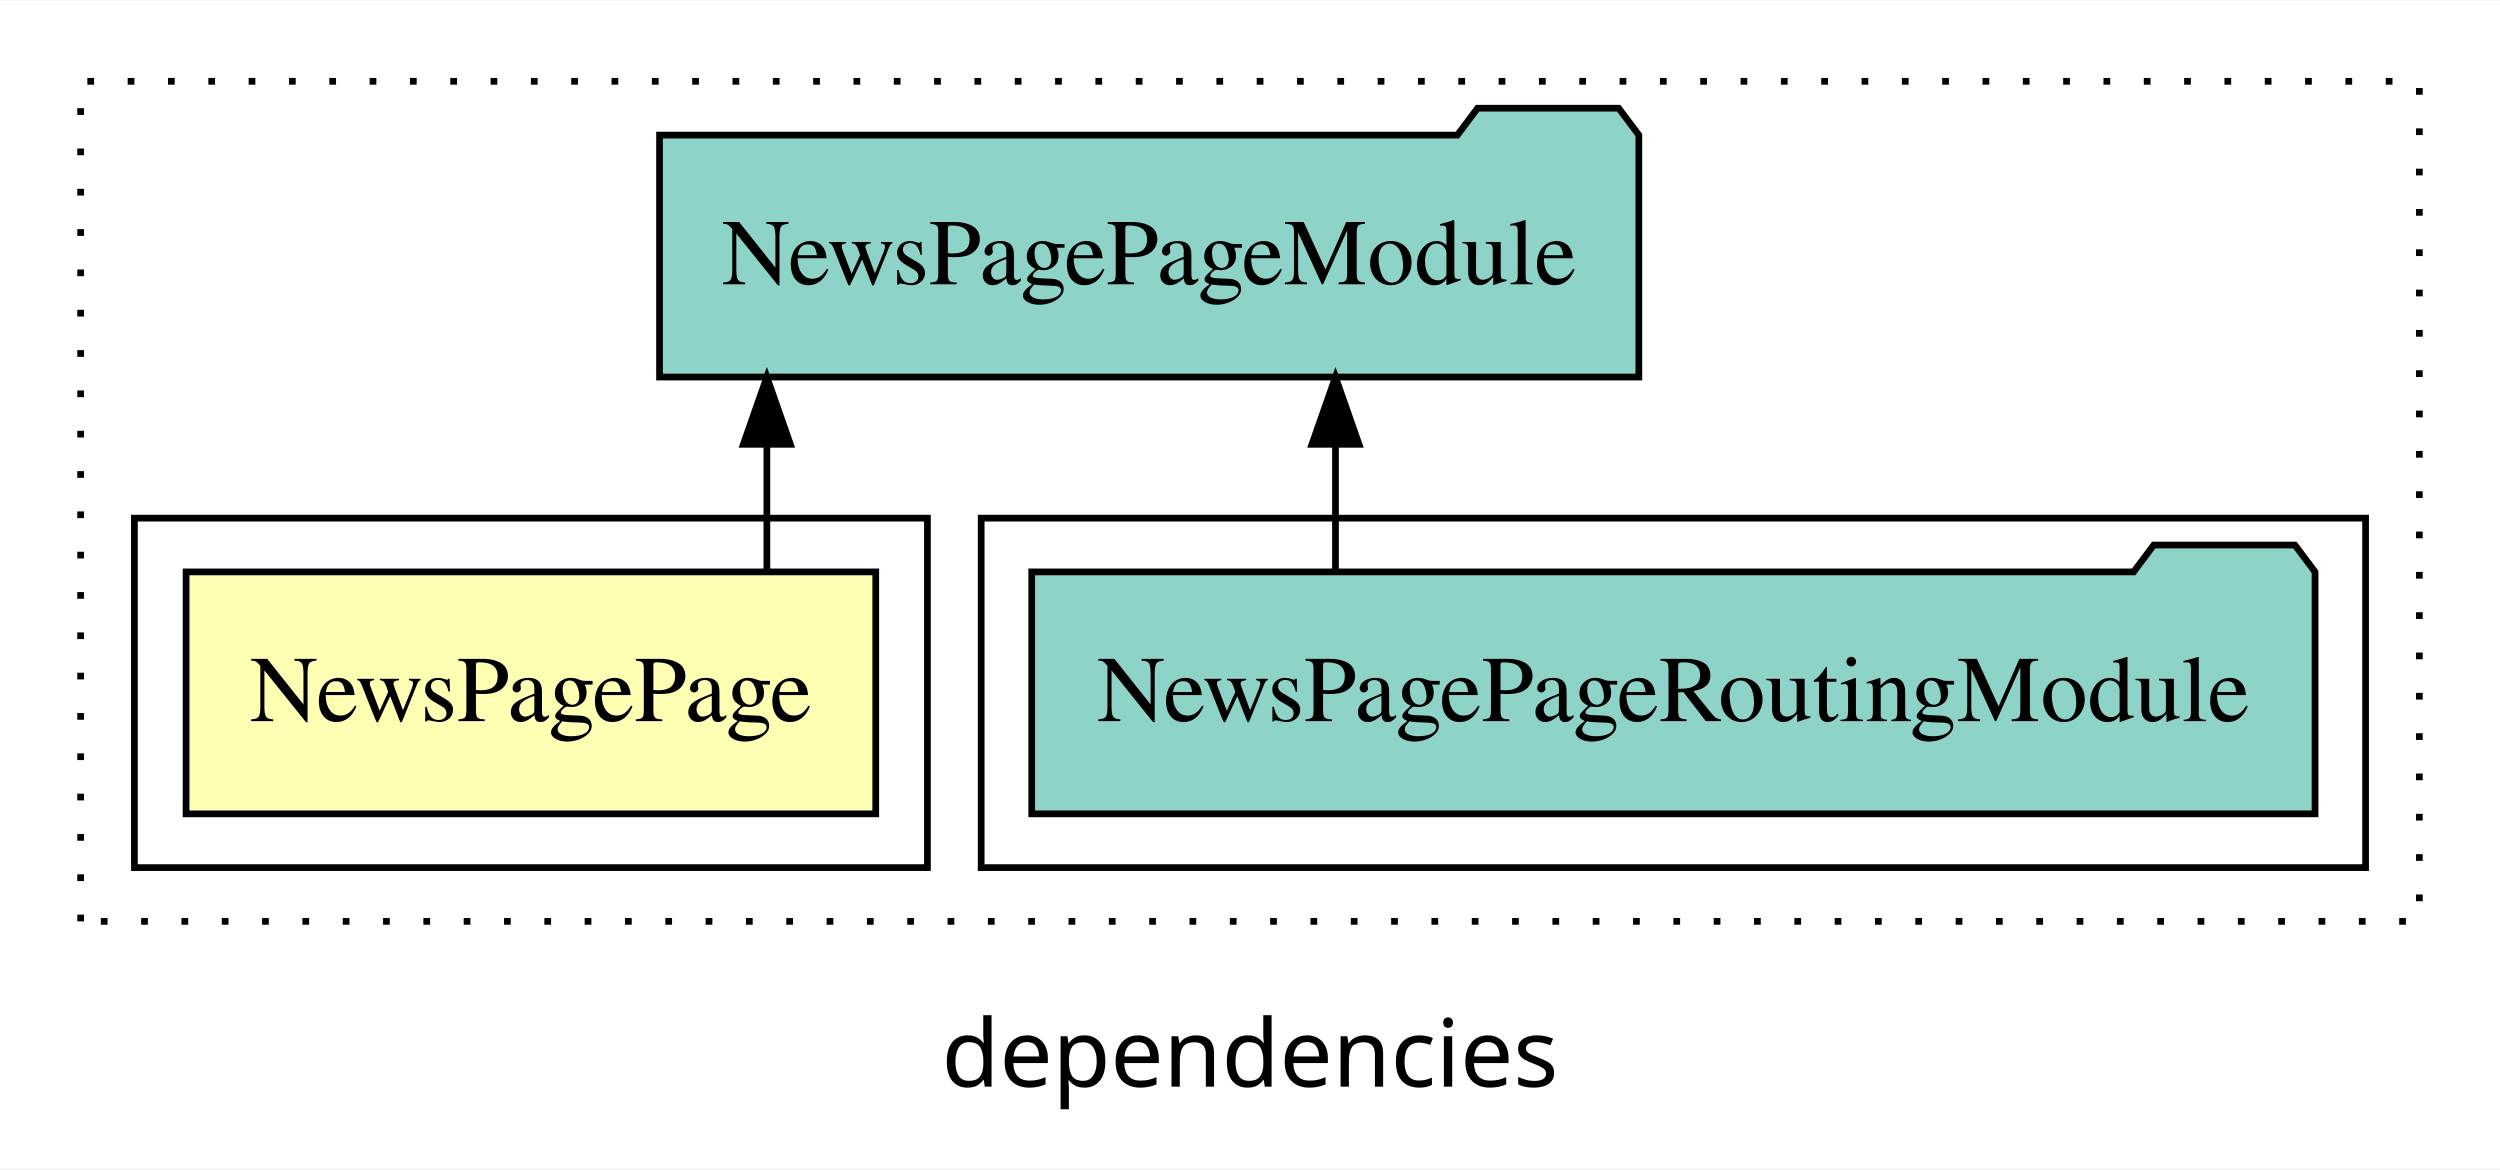
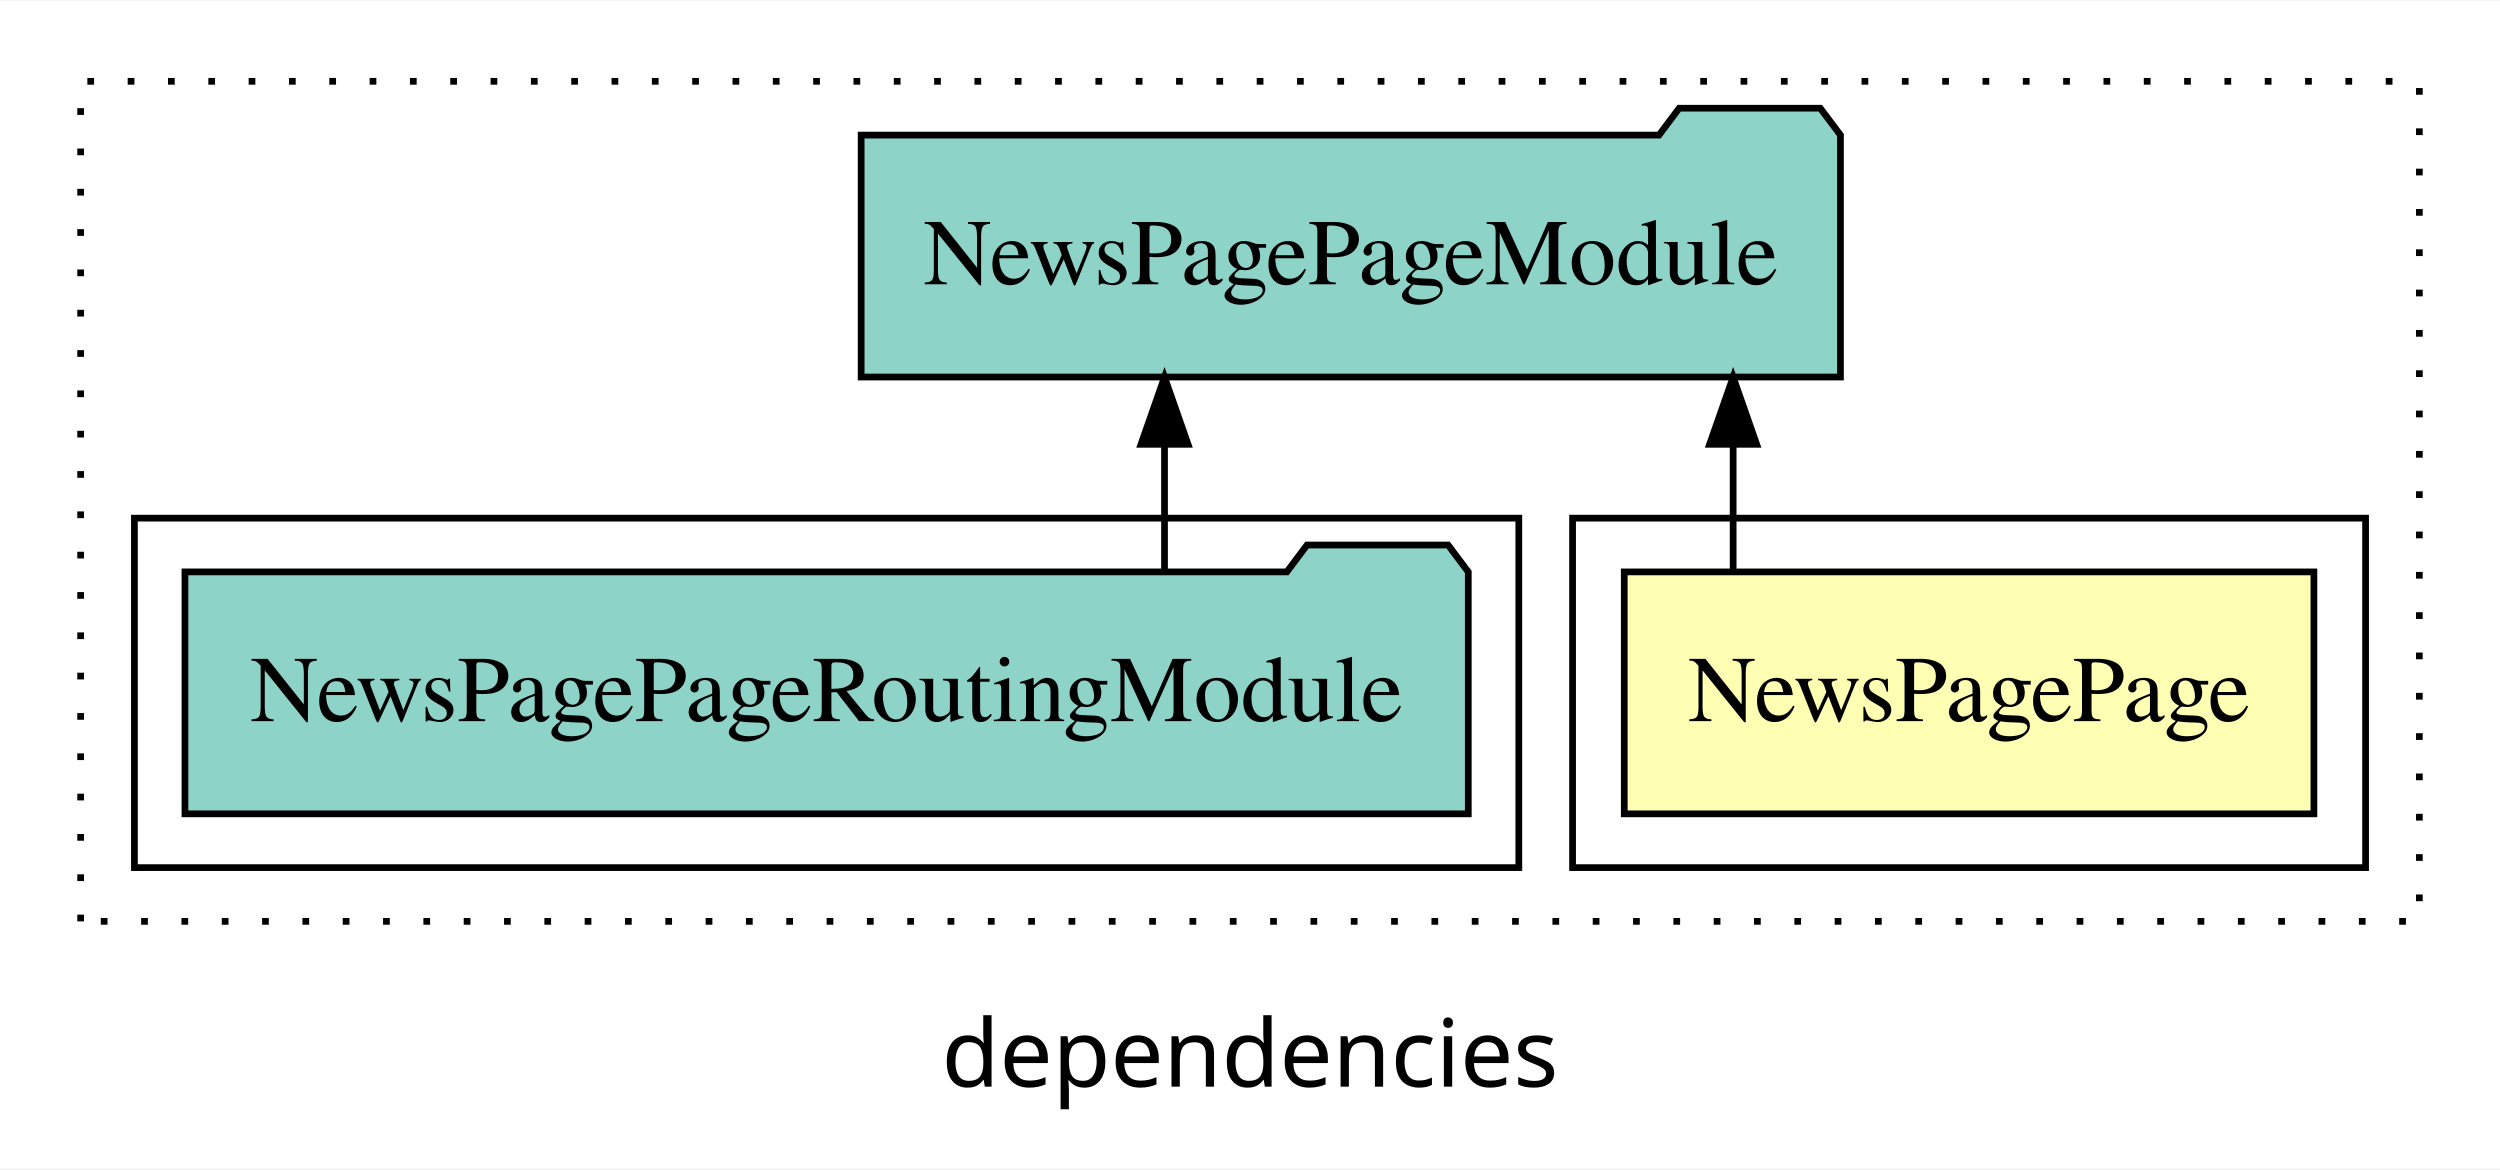
<svg xmlns="http://www.w3.org/2000/svg" width="372pt" height="174pt" viewBox="0.00 0.00 372.00 173.80">
  <g id="graph0" class="graph" transform="scale(1 1) rotate(0) translate(4 169.8)">
    <polygon fill="white" stroke="transparent" points="-4,4 -4,-169.8 368,-169.8 368,4 -4,4" />
    <text text-anchor="middle" x="182" y="-8.2" font-family="sans-serif" font-size="14.00">dependencies</text>
    <g id="clust1" class="cluster">
      <polygon fill="none" stroke="black" stroke-dasharray="1,5" points="8,-32.8 8,-157.8 356,-157.8 356,-32.8 8,-32.8" />
    </g>
+     <g id="clust2" class="cluster">
+       <polygon fill="none" stroke="black" points="230,-40.8 230,-92.8 348,-92.8 348,-40.8 230,-40.8" />
+     </g>
    <g id="clust4" class="cluster">
-       <polygon fill="none" stroke="black" points="142,-40.8 142,-92.8 348,-92.8 348,-40.8 142,-40.8" />
-     </g>
-     <g id="clust2" class="cluster">
-       <polygon fill="none" stroke="black" points="16,-40.8 16,-92.8 134,-92.8 134,-40.8 16,-40.8" />
+       <polygon fill="none" stroke="black" points="16,-40.8 16,-92.8 222,-92.8 222,-40.8 16,-40.8" />
    </g>
    <g id="node1" class="node">
-       <polygon fill="#ffffb3" stroke="black" points="126.31,-84.8 23.69,-84.8 23.69,-48.8 126.31,-48.8 126.31,-84.8" />
-       <text text-anchor="middle" x="75" y="-62.6" font-family="Times,serif" font-size="14.00">NewsPagePage</text>
+       <polygon fill="#ffffb3" stroke="black" points="340.31,-84.8 237.69,-84.8 237.69,-48.8 340.31,-48.8 340.31,-84.8" />
+       <text text-anchor="middle" x="289" y="-62.6" font-family="Times,serif" font-size="14.00">NewsPagePage</text>
    </g>
    <g id="node2" class="node">
-       <polygon fill="#8dd3c7" stroke="black" points="239.86,-149.8 236.86,-153.8 215.86,-153.8 212.86,-149.8 94.14,-149.8 94.14,-113.8 239.86,-113.8 239.86,-149.8" />
-       <text text-anchor="middle" x="167" y="-127.6" font-family="Times,serif" font-size="14.00">NewsPagePageModule</text>
+       <polygon fill="#8dd3c7" stroke="black" points="269.86,-149.8 266.86,-153.8 245.86,-153.8 242.86,-149.8 124.14,-149.8 124.14,-113.8 269.86,-113.8 269.86,-149.8" />
+       <text text-anchor="middle" x="197" y="-127.6" font-family="Times,serif" font-size="14.00">NewsPagePageModule</text>
    </g>
    <g id="edge1" class="edge">
-       <path fill="none" stroke="black" d="M110.11,-84.91C110.11,-84.91 110.11,-103.79 110.11,-103.79" />
-       <polygon fill="black" stroke="black" points="106.61,-103.79 110.11,-113.79 113.61,-103.79 106.61,-103.79" />
+       <path fill="none" stroke="black" d="M253.89,-84.91C253.89,-84.91 253.89,-103.79 253.89,-103.79" />
+       <polygon fill="black" stroke="black" points="250.39,-103.79 253.89,-113.79 257.39,-103.79 250.39,-103.79" />
    </g>
    <g id="node3" class="node">
-       <polygon fill="#8dd3c7" stroke="black" points="340.48,-84.8 337.48,-88.8 316.48,-88.8 313.48,-84.8 149.52,-84.8 149.52,-48.8 340.48,-48.8 340.48,-84.8" />
-       <text text-anchor="middle" x="245" y="-62.6" font-family="Times,serif" font-size="14.00">NewsPagePageRoutingModule</text>
+       <polygon fill="#8dd3c7" stroke="black" points="214.48,-84.8 211.48,-88.8 190.48,-88.8 187.48,-84.8 23.52,-84.8 23.52,-48.8 214.48,-48.8 214.48,-84.8" />
+       <text text-anchor="middle" x="119" y="-62.6" font-family="Times,serif" font-size="14.00">NewsPagePageRoutingModule</text>
    </g>
    <g id="edge2" class="edge">
-       <path fill="none" stroke="black" d="M194.72,-84.91C194.72,-84.91 194.72,-103.79 194.72,-103.79" />
-       <polygon fill="black" stroke="black" points="191.22,-103.79 194.72,-113.79 198.22,-103.79 191.22,-103.79" />
+       <path fill="none" stroke="black" d="M169.28,-84.91C169.28,-84.91 169.28,-103.79 169.28,-103.79" />
+       <polygon fill="black" stroke="black" points="165.78,-103.79 169.28,-113.79 172.78,-103.79 165.78,-103.79" />
    </g>
  </g>
</svg>
